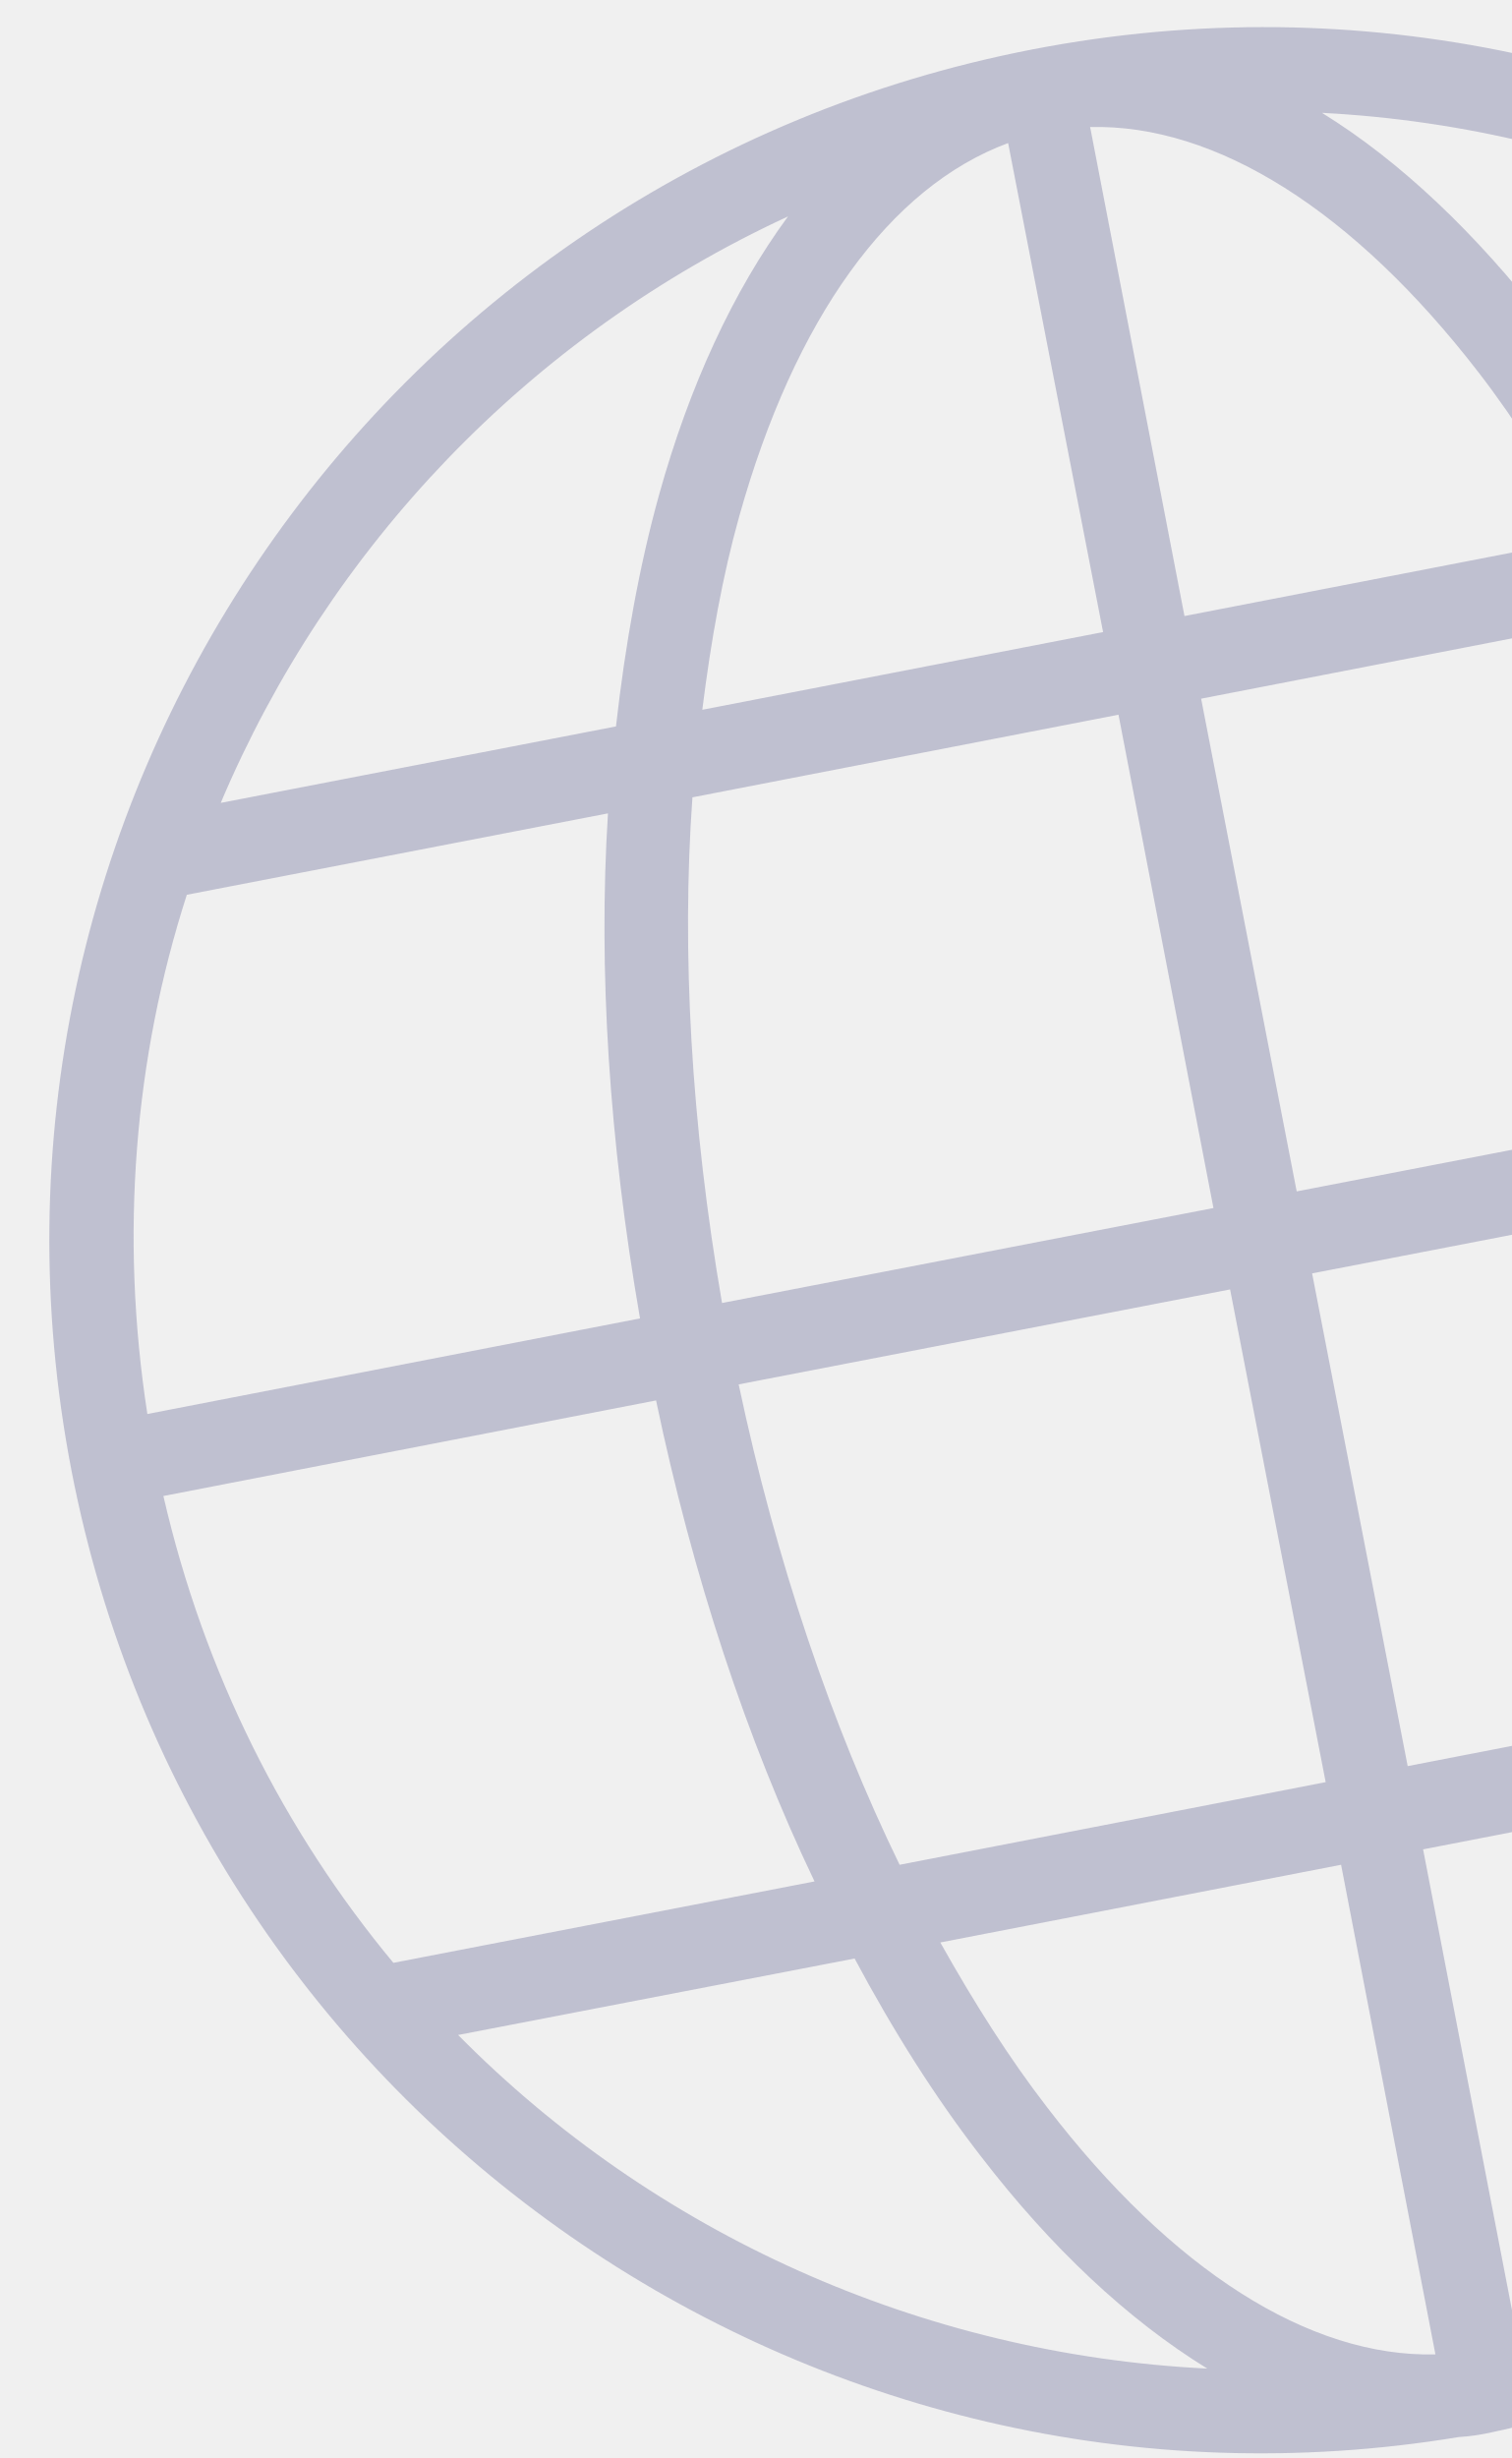
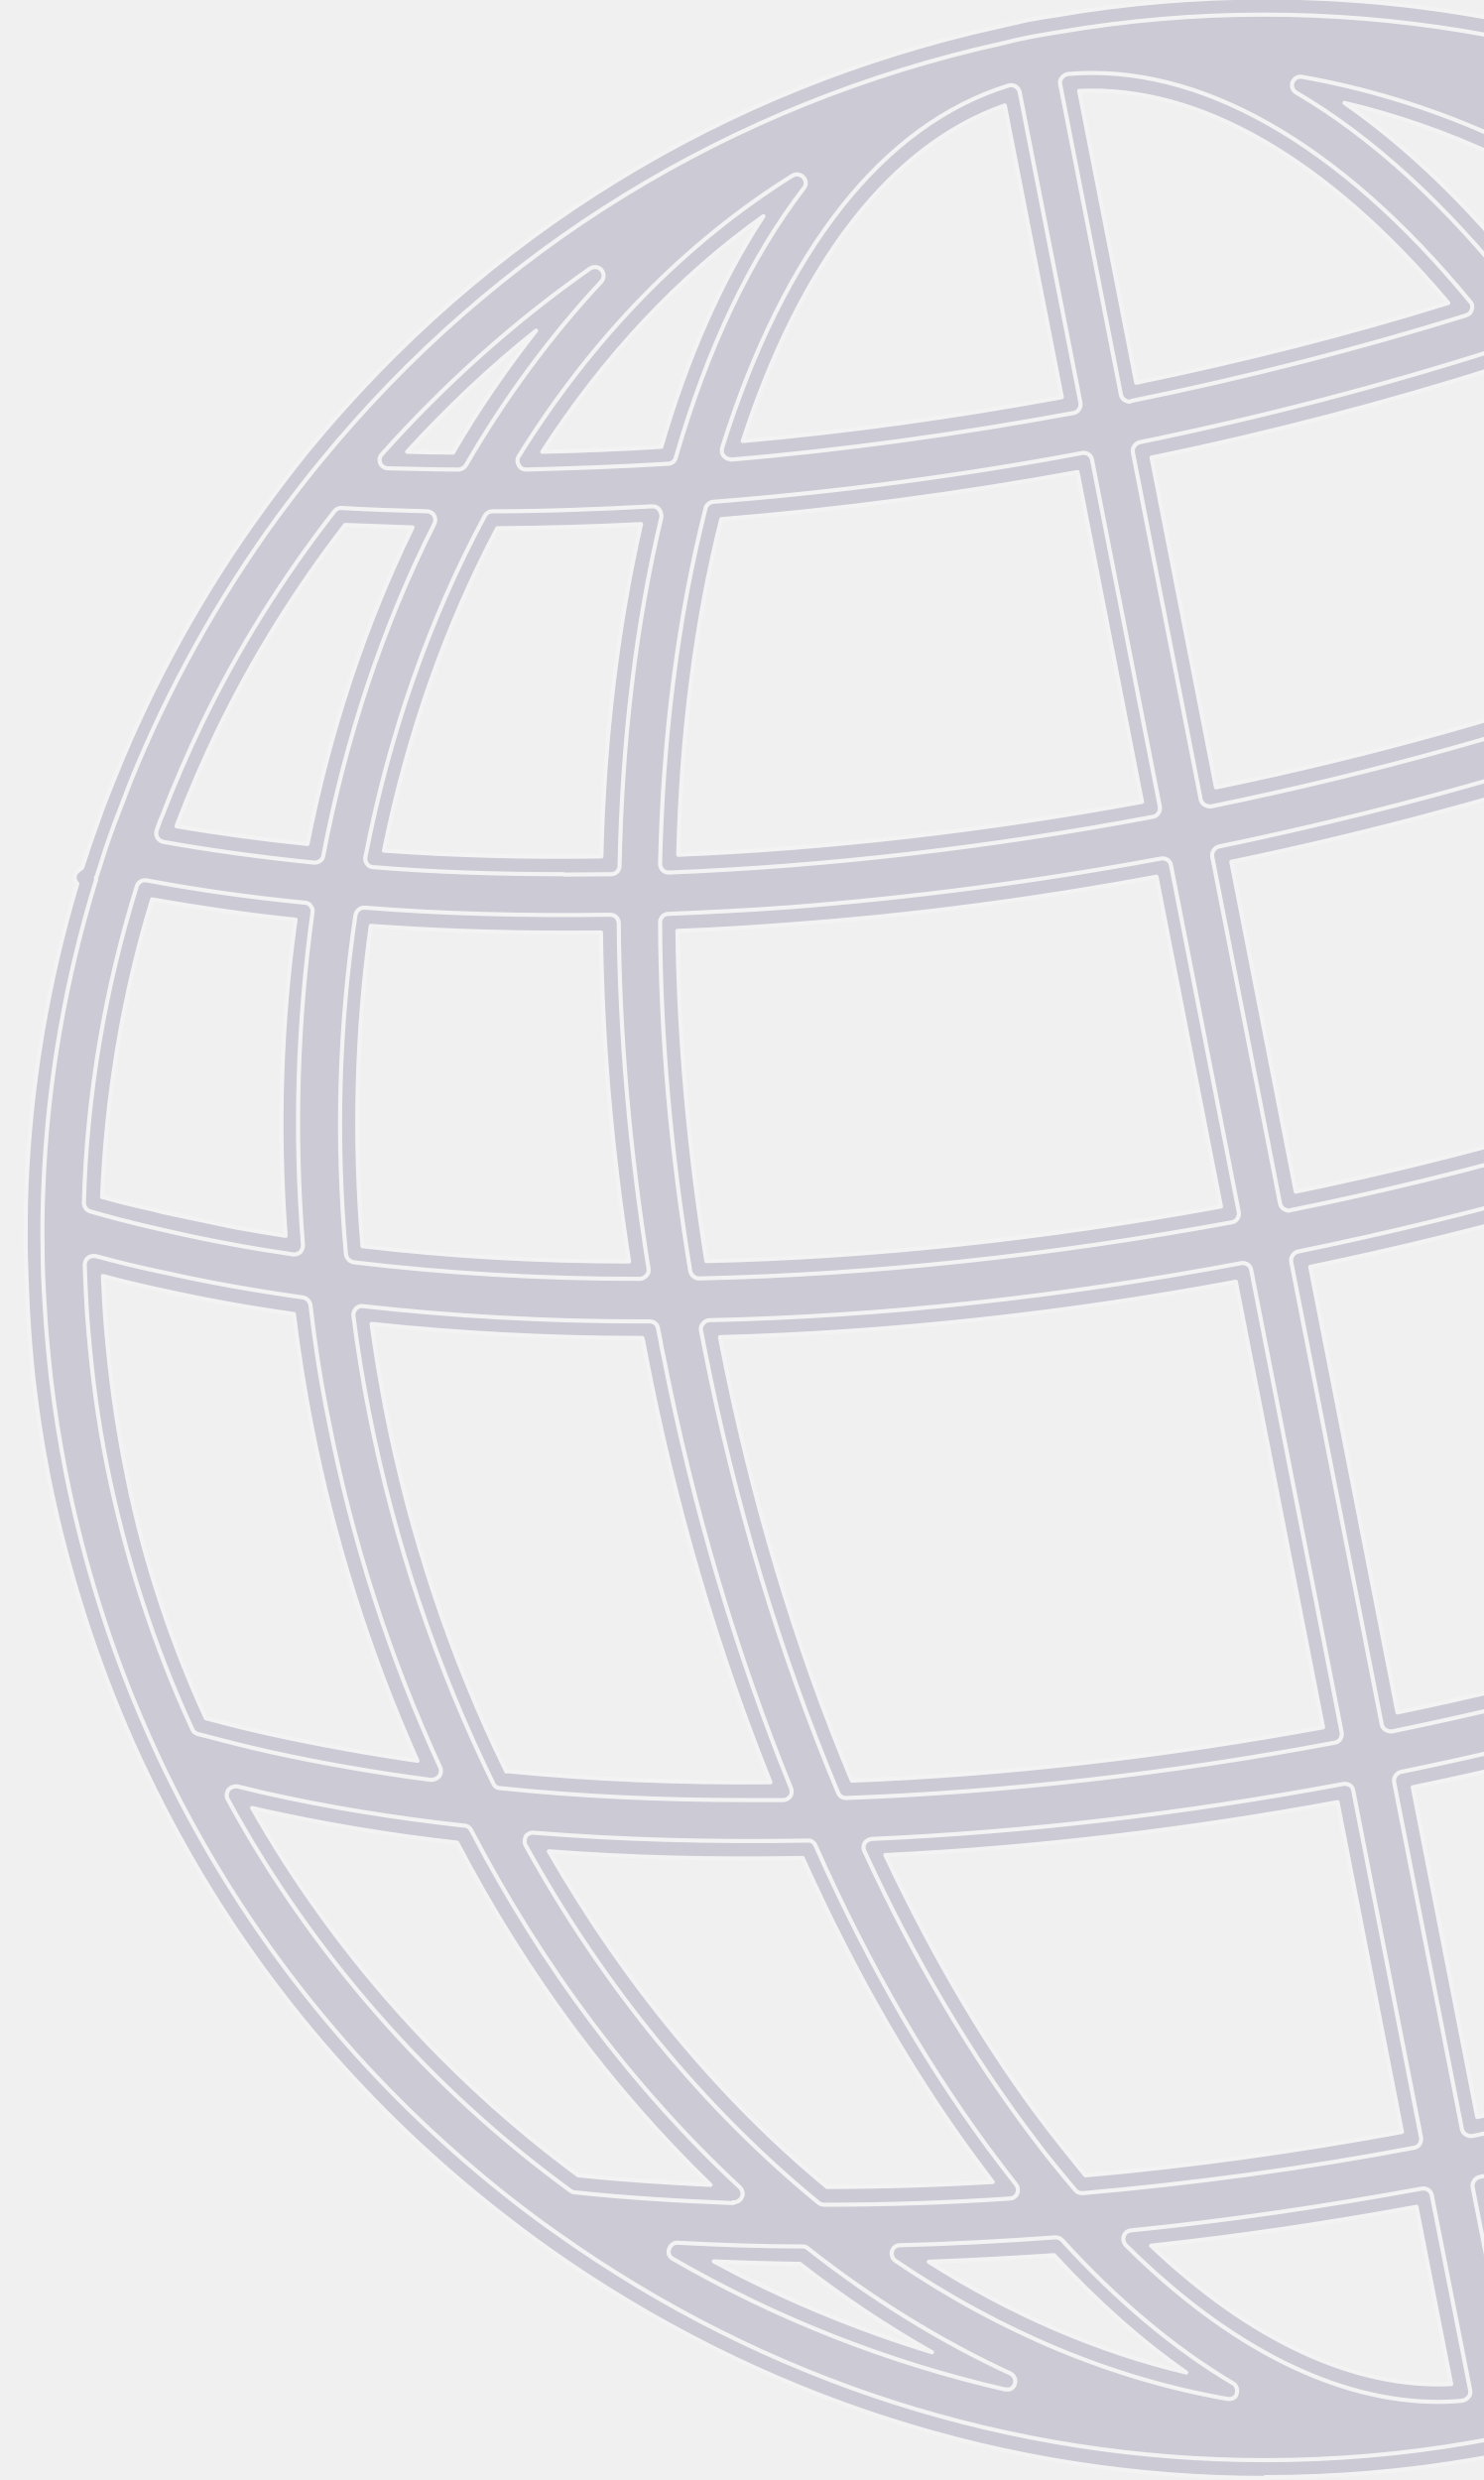
- <svg xmlns="http://www.w3.org/2000/svg" version="1.1" id="Layer_1" x="0px" y="0px" viewBox="0 0 245.1 398.6" style="enable-background:new 0 0 245.1 398.6;" xml:space="preserve">
+ <svg xmlns="http://www.w3.org/2000/svg" version="1.1" id="Layer_1" x="0px" y="0px" viewBox="0 0 358.9 600" style="enable-background:new 0 0 358.9 600;" xml:space="preserve">
  <style type="text/css">
- 	.st0{opacity:0.28;fill:#42437D;}
+ 	.st0{opacity:0.19;}
+ 	.st1{fill:#292561;stroke:#FFFFFF;stroke-linecap:round;stroke-linejoin:round;}
</style>
-   <path class="st0" d="M167.5,8C274.1-12.6,377.4,57.2,398,163.8c20.3,104.8-46.9,206.3-150.5,229.3c-1.8,0.5-3.5,0.9-5.4,1.3  c-1.8,0.4-3.6,0.7-5.5,0.8C132,412.5,31.9,343.3,11.6,238.5C-9,131.9,60.9,28.6,167.5,8L167.5,8z M176.8,20.6l15.3,79.3l65-12.6  c-5.5-9.9-11.2-19-17.3-26.9C219.5,34.1,197.2,20.1,176.8,20.6L176.8,20.6z M163.5,23.2c-19.2,7.1-34.6,28.4-43.6,60.5  c-2.7,9.6-4.6,20.2-6,31.4l65-12.6L163.5,23.2z M214.4,18.3c12.8,7.9,25,19.6,36.2,34c7.3,9.5,14.2,20.5,20.5,32.3l64.1-12.4  C303.6,40.4,260.6,20.7,214.4,18.3L214.4,18.3z M127.8,35.1c-42,19.4-74.5,53.7-92,95.1l64.1-12.4c1.5-13.3,3.8-26.1,7-37.6  C111.8,62.6,118.9,47.2,127.8,35.1L127.8,35.1z M345.9,84.1l-68.3,13.2c10.9,23,19.6,49.4,25.7,78l79.9-15.5  C376.5,131.1,363.6,105.4,345.9,84.1L345.9,84.1z M263.9,99.9l-69.1,13.4l15.5,79.9l79.7-15.4C283.8,149,274.9,122.5,263.9,99.9  L263.9,99.9z M181.4,115.9l-69.1,13.4c-1.8,25.1-0.2,53,4.8,82l79.7-15.4L181.4,115.9L181.4,115.9z M98.6,131.9l-68.3,13.2  c-8.5,26.4-10.9,55.1-6.4,84.2l79.9-15.5C98.8,185,97,157.3,98.6,131.9L98.6,131.9z M385.8,173.1l-79.9,15.5  c5.1,28.8,6.8,56.5,5.3,81.9l68.3-13.2C387.9,230.9,390.3,202.2,385.8,173.1L385.8,173.1z M292.5,191.1l-79.7,15.4l15.5,79.9  l69.1-13.4C299.2,248.1,297.6,220.1,292.5,191.1L292.5,191.1z M199.5,209.1l-79.7,15.4c6.1,28.8,15.1,55.3,26.1,77.9L215,289  L199.5,209.1L199.5,209.1z M106.4,227.1l-79.9,15.5c6.6,28.7,19.6,54.4,37.3,75.7l68.3-13.2C121.1,282.1,112.4,255.7,106.4,227.1  L106.4,227.1z M374.1,272.1l-64.3,12.4c-1.5,13.3-3.8,25.9-7,37.4c-5,17.8-12.1,33.3-21.2,45.6C323.7,348.1,356.6,313.8,374.1,272.1  L374.1,272.1z M295.8,287.3l-65,12.6l15.3,79.3c19.1-7.1,34.6-28.6,43.6-60.7C292.4,308.8,294.4,298.4,295.8,287.3L295.8,287.3z   M217.5,302.4l-65,12.6c5.5,9.8,11.2,18.8,17.3,26.7c20.3,26.5,42.6,40.6,63,40.1L217.5,302.4z M138.6,317.6L74.3,330  c31.7,32.1,75,51.8,121.5,54.1c-13-8-25.4-19.7-36.7-34.4C151.8,340.3,144.9,329.4,138.6,317.6L138.6,317.6z" />
+   <g class="st0">
+     <path class="st1" d="M593.2,219.3c-1.6-5.7-3.4-11.3-5.2-16.8c-1.5-4.4-3.1-8.8-4.8-13.1c-1.9-4.6-3.8-9.2-5.8-13.7   c-10.6-23.3-24.1-44.8-39.9-64.2c0.3-0.2,0.6-0.4,0.9-0.6c-0.6-0.2-1.2-0.3-1.8-0.4c-2.7-3.4-5.6-6.6-8.5-9.8   c-2.4-2.7-4.9-5.4-7.5-8c-17.3-17.8-36.7-33.4-57.8-46.5c-4.8-3-9.7-5.8-14.7-8.6C391.3,6.8,324.3-5.8,256.2,5.8H256   c-2.3,0.4-4.6,0.8-6.9,1.2h-0.3c-2.3,0.5-4.5,1-6.8,1.6h-0.2C174.2,23.5,117,60.5,76,110.4c-3.6,4.4-7.1,8.9-10.4,13.5   c-14.6,20-26.7,41.8-35.9,64.8c-1.4,3.4-2.7,6.8-3.9,10.3c-1.5,4.1-2.9,8.2-4.1,12.3c-0.5,0.4-1,0.7-1.6,1.1l1.2,0.2   c-7.4,24.2-11.7,49.3-12.8,74.6C8.2,292,8.1,297,8.2,302c0,4.7,0.2,9.3,0.5,14c0.3,5.8,0.8,11.7,1.5,17.6   c0.9,7.7,2.1,15.4,3.6,23.1c3.7,19.3,9.4,37.8,16.5,55.4c2.4,5.9,5,11.7,7.8,17.5c18,37,43.2,69.4,73.6,95.5   c7.1,6.1,14.5,11.9,22.1,17.3c62.5,44.4,141.8,64.8,222.7,50.9c2.3-0.4,4.4-0.8,6.7-1.2h0.3l0.3-0.2c2.3-0.5,4.4-0.9,6.6-1.4   c80.1-17.6,145.9-66.4,187.1-131.1c5-7.9,9.7-16,14-24.3C589.7,399.5,601,360,603.6,319c0.4-6.3,0.6-12.7,0.6-19.1   c0-18.9-1.8-38.2-5.5-57.5c-1.5-7.7-3.4-15.4-5.4-22.8L593.2,219.3L593.2,219.3z M565.8,185c-3.7,2.8-7.4,5.6-11.4,8.4   c-1.4,1-2.8,2-4.3,3c-4,2.8-8.1,5.5-12.2,8.2c-4.4,2.8-8.9,5.5-13.4,8.3c-8.4-26.6-19.5-51.4-32.8-74c11.8-6.2,23.1-12.8,33.7-19.6   C541.6,139,555.2,161,565.8,185L565.8,185z M521.2,257.3c6.2,32,8.1,63.6,5.9,93.8c-19.4,10.2-40.2,19.7-62.3,28.4   c0-34.9-3.6-71.8-10.8-109l-1.4-6.5c22.4-9,43.6-19,63.2-29.7C517.8,241.8,519.5,249.5,521.2,257.3L521.2,257.3z M91.2,341.4   c-1.5-7.8-2.8-15.6-3.8-23.5c22.2,2.5,45.5,3.7,69.8,3.7c0.4,2.2,0.8,4.4,1.2,6.6c7.2,37.3,17.8,72.7,31,105.1   c-23.7,0.3-46.6-0.6-68.4-2.8C107.7,403.4,97.5,373.3,91.2,341.4L91.2,341.4z M440,273.1c7.5,38.3,11,76.1,10.6,111.6   c-35.6,13-74,23.9-114.2,32l-21.9-111.9c44-9,86-21.1,124.6-35.8C439.5,270.4,439.7,271.7,440,273.1z M433.9,494.8   c-25.1,7.8-51.3,14.5-78.3,20l-16.4-83.9c38.8-8,76.2-18.3,111-30.7c-1.3,28.6-5.2,55.5-11.8,79.7C437,485,435.4,490,433.9,494.8   L433.9,494.8z M251.8,516.3c-15.2-20-29-43.4-40.9-69.4c36.9-1.6,75.4-6.1,114.3-13.3l16.4,83.9c-27,5.1-53.9,8.7-80,11   C258.2,524.5,254.9,520.4,251.8,516.3L251.8,516.3z M172.4,325.5c-0.2-1.3-0.5-2.7-0.8-4.1c41.3-0.9,84.8-5.6,128.9-13.9   l21.9,111.9c-40.2,7.6-79.9,12-117.8,13.3C190.8,400,179.8,363.7,172.4,325.5L172.4,325.5z M161.8,223.2c9.7-0.4,19.5-0.9,29.4-1.6   c29.5-2.3,59.7-6.2,90.2-11.9l16.4,83.9c-44.1,8.3-87.5,12.8-128.7,13.6C164.4,278.6,162,250.3,161.8,223.2L161.8,223.2z    M436.1,255c-38.4,14.7-80.4,26.9-124.4,35.9L295.3,207c30.4-6.2,59.9-14,88-23c9.4-3,18.8-6.2,27.9-9.6   C421.2,199.5,429.6,226.6,436.1,255L436.1,255z M292.6,193l-16.4-84c30.2-6.2,59.4-13.8,87.3-22.8c15.9,21.6,30.2,46.9,42.3,75   C370.5,174.1,332.4,184.9,292.6,193L292.6,193z M273.5,95l-14.7-75c30.8-2.6,64.2,16.4,95.5,54.4C328.4,82.5,301.4,89.3,273.5,95   L273.5,95z M244.8,22.7l14.7,75.1c-27.9,5.2-55.7,9-82.6,11.3C191.5,62.1,215.2,31.9,244.8,22.7z M172.8,123.6   c30-2.3,59.8-6.3,89.4-11.8l16.4,83.9c-39.9,7.5-79.2,11.9-116.8,13.3C162.5,178.3,166.2,149.5,172.8,123.6L172.8,123.6z    M344.3,531.6l9.3,47.2c-25.7,2.2-53.2-10.7-79.7-37.1C297.5,539.3,321,535.9,344.3,531.6L344.3,531.6z M367.5,576.1l-9.3-47.2   c23.3-4.7,46.3-10.5,69.1-17.1C412.7,546.1,392.1,568.4,367.5,576.1L367.5,576.1z M424.6,169.4c19.1-7.4,37.3-15.4,54.5-24   c13.4,22.7,24.6,47.8,32.7,74.7c-19.3,10.7-40.1,20.6-62.4,29.6C442.9,221.5,434.5,194.5,424.6,169.4L424.6,169.4z M419.1,156.3   c-11.9-27.7-25.9-52.9-41.4-74.7C389.9,77.4,402,73,414,68.1c21.4,17.8,40.9,39.8,57.5,65.2C455.1,141.5,437.5,149.2,419.1,156.3   L419.1,156.3z M368.7,69.6c-17.3-21.8-35.5-38.3-53.9-49.2c30.2,5.3,59.5,18.2,86,37.5C390.2,62,379.5,65.9,368.7,69.6z    M161.6,110.1c-11.5,0.7-23,1.2-34.2,1.3C144.8,83.6,167,60.6,193,44.3C180.1,61.2,169.4,83.3,161.6,110.1L161.6,110.1z    M157.8,124.6c-6.2,26-9.6,54.6-10.2,84.8c-19.6,0.3-38.8-0.2-57.2-1.6c5.8-29.8,15.5-57.4,28.7-82   C131.8,125.9,144.7,125.5,157.8,124.6L157.8,124.6z M147.5,223.7c0.2,27,2.6,55.3,7.2,83.8c-23.9,0-47-1.3-68.9-4   C83.3,275.4,84.1,248,88,222C107.1,223.5,127,224,147.5,223.7z M195.4,447.5c12.9,29.1,28.1,55.4,45.1,77.6   c1.2,1.6,2.5,3.3,3.7,4.8c-15.3,0.9-30.3,1.5-45.1,1.5c-27.2-22.4-51.3-51.5-70.3-85.7C150.1,447.4,172.4,447.9,195.4,447.5   L195.4,447.5z M255.6,543.3c13.6,15,27.7,26.7,41.9,35c-27.7-4.8-54.7-16.2-79.6-33C230.3,545,242.9,544.3,255.6,543.3L255.6,543.3   z M444.9,506.3c12-3.8,23.9-8,35.8-12.4l-61.3,60.6C429.3,541.5,437.8,525.3,444.9,506.3z M450.4,489.5c0.5-1.9,1.2-3.9,1.6-5.9   c7.3-26.9,11.5-56.9,12.5-88.8c21.4-8.2,41.9-17.1,61-26.8c-4.7,38.9-16,74.9-32.8,105.9C478.7,479.5,464.6,484.7,450.4,489.5   L450.4,489.5z M496,88.7c6,5.5,11.8,11.1,17.4,17.1c0.9,0.9,1.7,1.7,2.5,2.6c-10.1,6.3-20.7,12.4-31.7,18.3   C468.1,101.9,449.3,80,428.6,62c6.4-2.7,12.7-5.6,18.9-8.5C464.8,63.4,481,75.3,496,88.7L496,88.7z M431.7,45.1   c-5.1,2.3-10.3,4.4-15.5,6.6c-15-11.7-31-21.5-47.5-29.1C390.5,27.6,411.6,35.2,431.7,45.1z M143.8,66.6   C131.4,80,120.3,95,110.7,111.5c-5.7,0-11.3-0.2-16.8-0.3C108.6,94.5,125.4,79.6,143.8,66.6z M82.5,124.9   c6.8,0.4,13.6,0.6,20.7,0.8c-12.3,24.6-21.5,51.8-27,80.9c-12.5-1.2-24.6-2.9-36.2-5c0.4-1.2,0.9-2.3,1.3-3.4   c2.9-7.6,6.2-15,9.7-22.4C59.6,157.8,70.3,140.7,82.5,124.9L82.5,124.9z M35.2,215.2c12.4,2.3,25.3,4.1,38.6,5.5   c-3.8,25.9-4.8,53.1-2.5,80.9c-5.2-0.8-10.4-1.6-15.5-2.6c-4.9-0.9-9.7-1.9-14.4-3c-1.7-0.4-3.4-0.8-5.1-1.2   c-4.6-1.1-9.2-2.2-13.7-3.5C23.3,265.2,27.7,239.7,35.2,215.2L35.2,215.2z M27.6,353.8c-2.1-10.6-3.5-21.2-4.4-31.7   c-0.5-5.4-0.7-10.8-0.9-16.1c5.1,1.4,10.3,2.6,15.7,3.9c0.3,0,0.7,0.2,1,0.2c10.8,2.4,22,4.4,33.5,6c1.1,9.3,2.6,18.6,4.4,28.1   c5.9,30.1,15.1,58.5,27.1,84.5c-13.3-1.8-26.1-4-38.3-6.7c-6-1.4-11.9-2.8-17.8-4.4C38.9,397.6,32,376.3,27.6,353.8L27.6,353.8z    M56.5,434.4c2.1,0.5,4.1,1,6.2,1.5c15.5,3.4,31.9,6.2,48.9,8c17.6,33.8,39.9,63.3,65.4,87c-13.1-0.5-25.9-1.3-38.3-2.6   C105.2,503.7,76.8,471.8,56.5,434.4L56.5,434.4z M163.7,544.6c10,0.5,20.1,0.9,30.4,0.9c15.6,12.3,32.2,22.6,49.3,30.5   C215.4,569.6,188.5,559,163.7,544.6L163.7,544.6z M468.3,532c12.9-13.9,24.4-29.5,34.2-46.8c9.5-4,18.8-8,27.8-12.3   C512.9,495.5,492,515.5,468.3,532L468.3,532z M547.3,448.5c-11,5.8-22.5,11.5-34.5,16.8c14.7-31.6,24.2-67.3,27.8-105.2   c15-8.2,29.2-16.8,42.2-25.9c1.8-1.2,3.5-2.5,5.2-3.7C583.4,372.8,569.2,413.1,547.3,448.5L547.3,448.5z M574.8,322.4   c-10.3,7.2-21.4,14-33,20.7c1.3-28.6-0.8-58.4-6.7-88.5c-1.9-9.3-4-18.5-6.5-27.6c10.1-5.8,19.7-11.9,28.8-18.2   c0.3-0.2,0.5-0.4,0.9-0.5c4.4-3.1,8.8-6.2,13.1-9.5c1.9,5,3.7,10.1,5.3,15.2c3.2,10.2,5.9,20.5,7.9,31c4.4,22.4,6,44.8,5.1,66.6   C584.9,315.3,579.9,318.9,574.8,322.4L574.8,322.4z" />
+     <path class="st1" d="M306,599.5L306,599.5c-62.4,0-122.4-19.3-173.6-55.6c-7.7-5.5-15.1-11.3-22.2-17.4   c-31.3-26.9-56.1-59.2-74-96.2c-2.8-5.7-5.4-11.6-7.8-17.5c-7.3-18-12.9-36.7-16.7-55.8c-1.5-7.6-2.7-15.5-3.6-23.3   C7.5,328,7,322.1,6.7,316c-0.2-4.7-0.4-9.4-0.5-14c0-5,0-10.1,0.2-15c1-24.8,5.2-49.4,12.3-73.2c-0.3-0.3-0.5-0.7-0.6-1.1   c-0.2-0.8,0.2-1.6,0.9-2.1l0.9-0.7c1.2-3.8,2.5-7.6,4-11.7c1.2-3.5,2.6-6.9,4-10.4c9.3-23.1,21.5-45.1,36.2-65.2   c3.5-4.8,7-9.4,10.4-13.6c43-52.4,100.7-87.8,166.9-102.5c2.4-0.5,4.8-1.1,7-1.6c2.7-0.5,5-0.9,7.2-1.2c16.8-2.9,33.7-4.3,50.7-4.3   c49.6,0,98.9,12.5,142.6,36.3c4.8,2.6,9.7,5.5,14.8,8.7c21.3,13.2,40.8,28.9,58.1,46.8c2.6,2.6,5.1,5.4,7.6,8.1   c2.8,3.2,5.5,6.3,8.1,9.4l1.2,0.2c0.8,0.2,1.4,0.9,1.6,1.6c0.1,0.4,0,0.9-0.2,1.2c15.6,19.3,28.7,40.6,39,63.1   c2,4.5,4.1,9.2,5.8,13.8c1.7,4.3,3.4,8.7,4.9,13.2c1.9,5.8,3.7,11.5,5.3,17c2.1,7.6,3.9,15.3,5.5,22.9c3.7,19,5.6,38.5,5.6,57.9   c0,6.4-0.2,12.9-0.6,19.2c-2.6,40.9-13.6,80.3-32.3,117c-4.3,8.3-9,16.6-14,24.5c-43.2,67.9-110.1,114.7-188.4,132   c-2.2,0.5-4.4,0.9-6.7,1.4h-0.5c-2.3,0.5-4.6,0.9-6.9,1.3c-16.8,2.9-33.7,4.3-50.7,4.3L306,599.5z M23.3,212.3c0,0,0,0.5-0.1,0.7   c-7.4,24.1-11.7,48.9-12.7,74c-0.2,4.9-0.3,9.8-0.2,14.8c0,4.5,0.2,9.2,0.5,13.9c0.3,6,0.9,11.8,1.5,17.5c0.9,7.7,2.1,15.4,3.6,23   c3.7,18.8,9.2,37.3,16.4,55c2.4,5.8,5,11.7,7.7,17.3c17.7,36.4,42.2,68.3,73,94.8c7,6,14.3,11.8,21.9,17.1   c50.5,35.9,109.7,54.8,171.2,54.8l0,0c16.6,0,33.4-1.4,50-4.3c2.2-0.4,4.4-0.8,6.6-1.2l0.7-0.2c2.2-0.5,4.4-0.9,6.5-1.4   c77.2-17,143.2-63.2,185.7-130.2c5-7.8,9.7-16,13.9-24.2c18.6-36.2,29.3-75,31.9-115.4c0.4-6.2,0.6-12.6,0.6-18.9   c0-19.1-1.9-38.3-5.5-57.1c-1.5-7.6-3.3-15.1-5.4-22.6c-1.5-5.5-3.3-11.1-5.2-16.8c-1.5-4.4-3.1-8.7-4.8-13   c-1.8-4.6-3.7-9.1-5.8-13.6c-10.5-22.9-23.8-44.3-39.7-63.8c-0.2-0.2-0.2-0.4-0.3-0.6c-0.2-0.2-0.4-0.2-0.5-0.5   c-2.7-3.3-5.5-6.6-8.4-9.7c-2.4-2.7-4.9-5.4-7.4-8c-17.1-17.6-36.4-33.2-57.4-46.1c-5-3-9.9-5.9-14.7-8.5   C389.1,7.9,321.5-3.4,256.5,7.7c-2.5,0.4-4.8,0.8-7,1.2c-2.6,0.5-4.8,1-7.1,1.6C176.9,25,119.9,59.9,77.6,111.6   c-3.4,4.1-6.9,8.7-10.4,13.4c-14.5,19.9-26.5,41.5-35.7,64.3c-1.3,3.4-2.6,6.8-3.9,10.2c-1.5,4-2.8,8.1-4.1,12.2   c0,0.2-0.2,0.4-0.3,0.6H23.3L23.3,212.3z M348,581.1c-24.5,0-50.7-13.1-75.6-37.9c-0.5-0.5-0.8-1.4-0.5-2.2   c0.2-0.8,0.9-1.3,1.8-1.4c23.1-2.3,46.8-5.8,70.3-10.1c1.1-0.2,2.2,0.5,2.4,1.6l9.3,47.2c0.1,0.6,0,1.2-0.4,1.6   c-0.4,0.5-0.9,0.8-1.5,0.9C351.9,581,350,581.1,348,581.1L348,581.1z M278.5,543.3c24.2,23,49.3,34.6,72.6,33.5l-8.4-42.9   C321.4,537.8,300,541,278.5,543.3L278.5,543.3z M297.5,580.4h-0.4c-27.7-4.8-54.9-16.1-80.4-33.4c-0.8-0.5-1.1-1.5-0.9-2.3   c0.2-0.9,1-1.5,1.9-1.5c12.4-0.3,25.1-1,37.6-1.9c0.7,0,1.2,0.2,1.7,0.7c13.4,14.7,27.3,26.3,41.3,34.6c0.9,0.5,1.2,1.6,0.9,2.5   C299.1,579.9,298.3,580.4,297.5,580.4L297.5,580.4z M224.7,547.2c20,12.7,40.9,21.7,62.3,26.8c-10.9-7.6-21.6-17.1-32-28.4   C244.9,546.3,234.7,546.8,224.7,547.2L224.7,547.2z M243.7,578.1h-0.5c-28.3-6.5-55.3-17.1-80.4-31.6c-0.9-0.5-1.3-1.5-0.9-2.4   c0.3-0.9,1.1-1.6,2.1-1.5c9.6,0.5,19.8,0.9,30.3,0.9c0.5,0,0.9,0.2,1.2,0.5c15.5,12.2,32,22.4,48.9,30.2c1,0.5,1.5,1.6,1.1,2.6   C245.3,577.6,244.5,578.2,243.7,578.1L243.7,578.1z M172.7,547.1c16.8,9.1,34.5,16.4,52.8,22c-11-6.2-21.7-13.4-32-21.4   C186.4,547.6,179.5,547.4,172.7,547.1L172.7,547.1z M367.7,578.1c0,0-0.8-0.1-1.1-0.3c-0.5-0.3-0.9-0.8-1-1.4l-9.3-47.2   c-0.2-1.1,0.5-2.2,1.6-2.5c23.2-4.7,46.2-10.4,69-17.1c0.8-0.2,1.6,0,2.2,0.6c0.5,0.6,0.7,1.5,0.4,2.2   c-15,35.1-36.1,57.8-61.2,65.5c-0.2,0-0.4,0.1-0.6,0.1V578.1L367.7,578.1z M360.9,530.4l8.4,42.9c22-7.7,40.8-27.8,54.6-58.4   C403.1,520.9,382.1,526.1,360.9,530.4L360.9,530.4z M419.4,556.5c-0.5,0-1-0.2-1.4-0.5c-0.9-0.7-0.9-1.9-0.3-2.9   c9.9-12.9,18.4-28.9,25.3-47.6c0.2-0.6,0.7-1.1,1.3-1.2c12-3.8,24-8,35.6-12.4c0.9-0.4,1.9,0,2.5,0.9c0.5,0.9,0.4,1.9-0.3,2.6   L420.8,556C420.4,556.4,419.9,556.6,419.4,556.5L419.4,556.5L419.4,556.5z M446.6,508c-4.2,11.2-9,21.5-14.3,30.8l40.1-39.6   C463.9,502.2,455.3,505.1,446.6,508L446.6,508z M468.5,534.1c-0.6,0-1.2-0.2-1.6-0.7c-0.7-0.8-0.7-2,0-2.8   c12.8-13.6,24.2-29.3,33.9-46.5c0.2-0.4,0.6-0.7,1-0.9c9.7-4.1,19-8.2,27.7-12.3c0.9-0.4,1.9-0.2,2.5,0.5c0.6,0.8,0.6,1.8,0,2.6   c-17.7,22.9-38.7,43-62.5,59.6C469.2,533.9,468.9,534.1,468.5,534.1L468.5,534.1z M504.2,486.8c-6.5,11.4-13.6,22.1-21.5,32   c14.9-12,28.5-25.5,40.7-40.3C517.1,481.4,510.7,484.2,504.2,486.8z M199.5,533.4c-0.5,0-1.2-0.2-1.5-0.5   c-27.9-22.9-51.8-52-70.8-86.4c-0.4-0.7-0.3-1.5,0-2.2c0.4-0.6,1.2-1,1.9-0.9c21.1,1.7,43.5,2.3,66.3,1.9c0.9-0.1,1.6,0.5,1.9,1.2   c13,29.3,28.1,55.3,44.8,77.2c1.2,1.6,2.5,3.2,3.7,4.8c0.5,0.6,0.6,1.4,0.3,2.2c-0.3,0.7-1,1.2-1.8,1.2   C229.6,532.9,214.6,533.4,199.5,533.4L199.5,533.4z M132.8,447.9c18.2,31.7,41.3,59.8,67.3,81.2c13.1,0,26.5-0.4,40.1-1.2   c-0.5-0.5-0.9-1.2-1.3-1.7c-16.6-21.8-31.6-47.6-44.7-76.7C173,449.9,152.4,449.4,132.8,447.9L132.8,447.9z M177.4,533L177.4,533   c-13.3-0.5-26.2-1.3-38.4-2.6c-0.4,0-0.7-0.2-1-0.4c-34.2-24.9-62.9-57.8-82.9-94.7c-0.4-0.7-0.3-1.6,0.2-2.3   c0.5-0.6,1.3-0.9,2.2-0.8c2,0.5,4.1,1,6.2,1.5c15,3.4,31.4,6.1,48.7,8c0.7,0,1.3,0.5,1.6,1.1c17.4,33.4,39.3,62.5,65,86.4   c0.6,0.6,0.9,1.6,0.5,2.3c-0.3,0.8-1.1,1.3-1.9,1.3h-0.2V533z M139.9,526.3c10.7,1.1,21.3,1.8,32,2.3   c-24.1-23.3-44.7-51.1-61.3-82.8c-17.1-1.9-33.2-4.7-48-8c-0.5-0.2-1.1-0.2-1.6-0.4C80.6,472,107.8,502.6,139.9,526.3L139.9,526.3z    M261.8,530.6c-0.6,0-1.2-0.2-1.6-0.7c-3.3-3.9-6.7-8-9.9-12.3c-15.1-19.9-29-43.3-41.2-69.8c-0.3-0.6-0.2-1.4,0.1-1.9   c0.4-0.6,1-0.9,1.7-1c37-1.6,75.4-6.1,114.1-13.3c1.1-0.2,2.3,0.5,2.4,1.6l16.4,83.9c0.1,0.5,0,1.1-0.3,1.6s-0.8,0.8-1.3,0.9   c-26.9,5.1-53.9,8.7-80.2,11L261.8,530.6L261.8,530.6L261.8,530.6z M214.2,448.8c11.8,25,24.9,47.3,39.4,66.2c3,3.9,6,7.6,9,11.3   c25.2-2.2,51-5.8,76.6-10.5L323.6,436C286.6,442.8,249.8,447.1,214.2,448.8L214.2,448.8z M355.8,516.8c-0.4,0-0.8-0.2-1.2-0.4   c-0.5-0.3-0.8-0.8-0.9-1.3l-16.4-83.9c-0.2-1.1,0.5-2.2,1.6-2.5c38.5-7.9,75.8-18.2,110.7-30.6c0.6-0.2,1.4-0.2,1.9,0.3   c0.5,0.4,0.9,1.1,0.9,1.8c-1.3,29.1-5.3,56.1-11.8,80.2c-1.4,5.1-2.9,10.1-4.6,15.1c-0.2,0.6-0.7,1.2-1.4,1.3   c-25.8,8-52,14.7-78.5,20L355.8,516.8L355.8,516.8z M341.8,432.4l15.6,79.8c25.3-5.2,50.3-11.6,75-19.2c1.5-4.4,2.9-9.1,4.1-13.9   c6.2-22.9,10.1-48.6,11.5-76.1C414.4,414.9,378.7,424.8,341.8,432.4L341.8,432.4z M450.6,491.5c-0.6,0-1.1-0.2-1.5-0.6   c-0.5-0.5-0.8-1.3-0.5-2.1l1.6-5.8c7.2-26.5,11.4-56.2,12.4-88.3c0-0.9,0.5-1.6,1.3-1.9c21.4-8.2,41.8-17.1,60.7-26.7   c0.7-0.3,1.5-0.3,2.2,0.2c0.6,0.5,0.9,1.2,0.9,1.9c-4.7,39-15.8,74.9-33,106.6c-0.2,0.4-0.6,0.8-1.1,0.9   c-14,5.7-28.1,10.9-42.4,15.7c-0.2,0-0.5,0.1-0.7,0.1L450.6,491.5L450.6,491.5z M466.8,396.2c-1.1,31.9-5.3,61.5-12.5,87.9   c-0.2,0.7-0.4,1.4-0.5,2.1c13-4.4,25.6-9.1,37.6-14c16-29.7,26.9-64.4,31.7-100.6C505.4,380.4,486.6,388.6,466.8,396.2z    M513.1,467.3c-0.6,0-1.1-0.2-1.5-0.6c-0.6-0.6-0.8-1.6-0.4-2.3c14.8-31.9,24.1-67.1,27.6-104.6c0-0.7,0.5-1.3,1.1-1.6   c15.3-8.3,29.5-17,42.1-25.8c1.8-1.2,3.5-2.5,5.2-3.7c0.7-0.5,1.6-0.5,2.3-0.1s1.1,1.2,1,2c-4.6,41.8-18.9,82.9-41.2,118.9   c-0.2,0.3-0.5,0.6-0.8,0.8c-10.8,5.8-22.5,11.5-34.6,16.8C513.6,467.3,513.4,467.3,513.1,467.3L513.1,467.3z M542.8,361.3   c-3.4,35.5-12,69.1-25.6,99.8c10.1-4.6,19.7-9.4,28.8-14.2c21-34.1,34.7-72.6,39.7-112.1c-0.5,0.3-0.9,0.6-1.4,1   C571.8,344.4,557.9,353,542.8,361.3z M180.3,435.5c-20.3,0-40.3-0.9-59.4-2.9c-0.7,0-1.3-0.5-1.6-1.2c-13.7-28-23.8-58.1-30-89.6   c-1.5-7.6-2.8-15.6-3.8-23.5c-0.1-0.6,0.2-1.2,0.6-1.7c0.5-0.5,1.1-0.7,1.7-0.6c21.4,2.4,44.2,3.7,67.7,3.7h1.7c1,0,1.9,0.7,2,1.7   l0.5,2.5c0.2,1.4,0.5,2.7,0.8,4.1c7.2,36.8,17.6,72,30.9,104.7c0.2,0.6,0.2,1.3-0.2,1.9c-0.4,0.5-1,0.9-1.7,0.9H180.3L180.3,435.5z    M122.5,428.5c20.5,2,42,2.9,63.9,2.7c-12.9-32.1-23-66.6-30-102.6c-0.3-1.4-0.5-2.8-0.8-4.2l-0.2-0.7c-22.8,0-44.8-1.2-65.5-3.4   c0.9,6.9,2.1,13.8,3.4,20.7c6,30.7,15.8,60.2,29.2,87.6V428.5z M204.7,435c-0.9,0-1.6-0.5-1.9-1.2c-14-33.4-24.9-69.6-32.4-107.8   l-0.8-4.1c-0.1-0.6,0-1.2,0.5-1.7c0.4-0.5,0.9-0.8,1.6-0.8c41.5-0.9,84.9-5.6,128.6-13.8c1.1-0.2,2.2,0.5,2.4,1.6l21.9,111.9   c0.1,0.5,0,1.1-0.3,1.6s-0.8,0.8-1.3,0.9C282.7,429.2,242.9,433.6,204.7,435L204.7,435L204.7,435z M174.2,323.5l0.3,1.6   c7.3,37.4,17.9,73,31.6,105.7c36.9-1.4,75.2-5.8,114-12.9L299,310.1C256.5,318,214.5,322.4,174.2,323.5L174.2,323.5z M104.4,430.6   h-0.3c-13.7-1.8-26.7-4.1-38.5-6.7c-6-1.3-12-2.9-17.8-4.4c-0.6-0.2-1.1-0.6-1.3-1.2c-9.4-20.4-16.3-42-20.7-64.1   c-2.1-10.6-3.5-21.2-4.4-32c-0.5-5.5-0.7-10.9-0.9-16.2c0-0.6,0.3-1.3,0.8-1.7c0.5-0.4,1.2-0.5,1.9-0.4c5.2,1.4,10.4,2.7,15.7,3.8   l1,0.2c10.2,2.3,21.4,4.3,33.4,6c0.9,0.1,1.6,0.9,1.8,1.8c1.1,9.4,2.5,18.7,4.4,27.9c5.7,29.3,14.8,57.5,27,84   c0.3,0.7,0.2,1.5-0.2,2.1C105.7,430.3,105.1,430.6,104.4,430.6L104.4,430.6z M49.8,415.7c5.6,1.5,11.1,2.9,16.8,4.1   c10.6,2.3,22.1,4.4,34.4,6.2c-11.5-25.7-20.2-53.2-25.7-81.5c-1.7-8.7-3.1-17.6-4.2-26.6c-11.5-1.6-22.2-3.6-32.1-5.8l-1-0.2   c-4.4-1-8.8-2-13.1-3.2c0.2,4.4,0.4,8.8,0.8,13.2c0.9,10.6,2.3,21.2,4.3,31.5C34,374.9,40.7,395.8,49.8,415.7L49.8,415.7z    M336.4,418.9c-0.4,0-0.8-0.2-1.2-0.4c-0.5-0.3-0.8-0.8-0.9-1.3l-21.9-111.9c-0.2-1.1,0.5-2.2,1.6-2.5   c43.6-8.9,85.4-20.9,124.3-35.7c0.5-0.2,1.2-0.2,1.8,0.2c0.5,0.3,0.9,0.8,1,1.4l0.9,4.1c7.5,38.2,11.1,75.9,10.6,112.1   c0,0.9-0.5,1.6-1.4,1.9c-35.9,13.1-74.4,23.9-114.5,32.1L336.4,418.9L336.4,418.9z M317,306.5l21.1,107.8   c38.7-8,75.8-18.4,110.4-31c0.3-35.5-3.2-72.4-10.5-109.7l-0.3-1.6C400,286.1,359.4,297.7,317,306.5L317,306.5z M464.9,381.4   c-0.4,0-0.9-0.2-1.2-0.4c-0.5-0.4-0.9-1-0.9-1.7c0-35.3-3.6-71.9-10.8-108.6c-0.3-1.4-0.5-2.8-0.9-4.2l-0.5-2.3   c-0.2-1,0.3-2,1.2-2.3c22.4-9,43.6-19,63-29.6c0.5-0.3,1.2-0.3,1.9-0.1c0.6,0.2,1,0.8,1.2,1.4c2,7.7,3.8,15.4,5.4,23.2   c6.2,31.5,8.2,63.2,6,94.4c0,0.7-0.5,1.4-1.1,1.7c-19.6,10.3-40.5,19.9-62.5,28.4C465.4,381.5,465.2,381.5,464.9,381.4L464.9,381.4   z M455.1,265l0.2,0.6c0.3,1.4,0.6,2.8,0.9,4.3c7,36,10.7,71.7,10.8,106.3c20.3-8.1,39.9-17,58.1-26.6c2-30.4,0-61.3-6-92.1   c-1.3-6.7-2.9-13.6-4.6-20.4C496.1,247,476.1,256.4,455.1,265L455.1,265z M541.9,345c0,0-0.8-0.1-1.1-0.3c-0.6-0.4-1-1.1-1-1.9   c1.3-29.1-0.9-58.7-6.6-88c-1.8-9.2-4-18.4-6.5-27.5c-0.2-0.9,0.2-1.9,0.9-2.3c10.4-6.1,20-12.2,28.7-18.1l0.9-0.5   c4.4-3,8.7-6.2,13-9.4c0.5-0.4,1.2-0.5,1.9-0.3c0.6,0.2,1.2,0.6,1.4,1.2c1.9,5.1,3.7,10.2,5.3,15.4c3.3,10.3,5.9,20.8,7.9,31.3   c4.4,22.1,6,44.7,5.1,67.2c0,0.6-0.3,1.2-0.8,1.6c-4.9,3.8-9.8,7.4-14.9,10.9c-9.9,6.9-21,13.9-33.1,20.7c-0.3,0.2-0.7,0.3-1,0.3   L541.9,345L541.9,345z M531.1,227.8c2.3,8.7,4.4,17.5,6.1,26.2c5.5,28.3,7.9,57,6.9,85.2c10.7-6.2,20.6-12.5,29.5-18.6   c4.8-3.3,9.4-6.7,14-10.1c0.9-21.8-0.9-43.7-5.1-65.2c-2-10.3-4.7-20.6-7.9-30.8c-1.3-4.2-2.7-8.4-4.3-12.5   c-3.6,2.7-7.2,5.3-10.9,7.9l-0.9,0.5C550.2,216.1,541,222,531.1,227.8L531.1,227.8z M154.7,309.4L154.7,309.4   c-24.1,0-47.3-1.4-69.1-4c-1-0.2-1.7-0.9-1.9-1.9c-2.5-27.7-1.7-55.3,2.3-82.1c0.2-1.1,1.2-1.9,2.3-1.8c19,1.5,39,2,59.3,1.7   c1.2,0,2.1,0.9,2.1,2.1c0.2,27.1,2.7,55.2,7.2,83.5c0.1,0.6,0,1.2-0.5,1.7C155.9,309.2,155.3,309.4,154.7,309.4L154.7,309.4z    M87.7,301.5c20.4,2.4,42.1,3.7,64.5,3.7c-4.2-27-6.5-53.7-6.8-79.6c-19.1,0.2-37.8-0.3-55.7-1.6C86.2,249.3,85.5,275.3,87.7,301.5   z M169.1,309.3c-1,0-1.9-0.8-2.1-1.8c-4.7-28.6-7.2-57-7.3-84.3c0-1.2,0.9-2.1,2-2.1c9.8-0.4,19.6-0.9,29.3-1.6   c29.5-2.3,59.9-6.2,89.9-11.8c1.1-0.2,2.2,0.5,2.4,1.6l16.4,83.9c0.1,0.5,0,1.1-0.3,1.6s-0.8,0.8-1.3,0.9   C254.1,303.8,210.7,308.4,169.1,309.3L169.1,309.3L169.1,309.3z M163.9,225.2c0.3,26,2.7,52.8,7,79.9c40.1-0.9,82-5.4,124.5-13.2   l-15.6-79.8c-29.6,5.5-59.3,9.4-88.4,11.5C182.3,224.3,173.1,224.9,163.9,225.2L163.9,225.2z M71.4,303.5H71   c-5.3-0.8-10.5-1.6-15.6-2.6c-4.9-0.9-9.7-1.9-14.5-3c-1.6-0.4-3.2-0.7-4.8-1.1c-5.1-1.2-9.7-2.4-14.2-3.7   c-0.9-0.2-1.6-1.1-1.6-2.1c0.7-26,5.1-51.8,12.8-76.6c0.3-1,1.4-1.6,2.4-1.4c12.2,2.3,25,4.1,38.3,5.4c0.5,0,1.1,0.3,1.4,0.8   c0.4,0.5,0.5,1,0.4,1.6C72,247,71.1,274,73.3,301.2c0,0.6-0.2,1.2-0.6,1.7C72.3,303.3,71.7,303.4,71.4,303.5L71.4,303.5z    M24.7,289.6c4,1.1,8,2.1,12.1,3c1.9,0.5,3.5,0.9,5.1,1.2c4.8,1,9.5,2,14.3,3c4.2,0.8,8.5,1.5,12.9,2.2   c-1.9-25.9-1.1-51.6,2.4-76.5c-12-1.2-23.7-3-34.7-4.9C29.7,240.8,25.7,265.1,24.7,289.6L24.7,289.6z M311.8,292.9   c-0.4,0-0.8-0.2-1.2-0.4c-0.5-0.3-0.8-0.8-0.9-1.3l-16.4-83.9c-0.2-1.1,0.5-2.2,1.6-2.5c30-6.2,59.5-13.9,87.8-22.9   c9.3-3,18.6-6.2,27.8-9.5c1.1-0.4,2.3,0.2,2.7,1.2c10.1,25.4,18.6,52.6,25,80.9c0.2,1-0.3,2-1.3,2.4c-38.8,14.9-80.8,27-124.7,35.9   L311.8,292.9L311.8,292.9L311.8,292.9z M297.9,208.5l15.6,79.8c42.2-8.7,82.7-20.4,120.3-34.7c-6.2-26.7-14.1-52.5-23.6-76.6   c-8.6,3.1-17.3,6.1-26,8.9C356.3,194.8,327.3,202.4,297.9,208.5L297.9,208.5z M449.6,251.8c0,0-0.7,0-0.9-0.2   c-0.5-0.3-0.9-0.8-1.1-1.4c-6.5-28-14.9-54.9-24.9-80c-0.2-0.5-0.2-1.1,0-1.6s0.6-0.9,1.2-1.1c18.5-7.1,36.6-15.1,54.3-23.9   c1-0.5,2.2-0.2,2.7,0.8c13.7,23.2,24.8,48.5,33,75.1c0.3,0.9-0.2,1.9-1,2.4c-19.3,10.7-40.3,20.7-62.5,29.8   C450.2,251.6,449.8,251.7,449.6,251.8L449.6,251.8z M427.4,170.5c9.4,24.1,17.5,49.7,23.7,76.3c20.7-8.6,40.3-17.8,58.3-27.7   c-7.8-25.1-18.2-48.9-31.1-70.9C462.2,156.1,445.1,163.7,427.4,170.5L427.4,170.5z M524.6,214.9c0,0-0.5,0-0.8-0.2   c-0.6-0.2-1.1-0.7-1.2-1.3c-8.3-26-19.2-50.7-32.6-73.5c-0.3-0.5-0.4-1.1-0.2-1.6c0.2-0.5,0.5-1,1-1.2   c11.8-6.3,23.1-12.9,33.5-19.5c0.9-0.5,2.1-0.4,2.7,0.5c16.5,20.1,30.2,42.3,40.8,66.2c0.4,0.9,0.2,1.9-0.6,2.5   c-3.6,2.8-7.4,5.6-11.5,8.5c-1.4,1-2.8,2-4.3,3c-4,2.8-8.1,5.6-12.3,8.2c-4.4,2.8-8.9,5.5-13.5,8.3   C525.3,214.9,524.9,215,524.6,214.9L524.6,214.9z M494.7,139.7c12.6,21.7,23.1,45.3,31.1,70c3.7-2.3,7.5-4.5,11.1-6.9   c4.1-2.6,8.3-5.4,12.2-8.1l4.2-3c3.4-2.4,6.7-4.9,10-7.4c-10-22.3-22.8-43.3-38.3-62.2C515.1,128.3,505,134.2,494.7,139.7   L494.7,139.7z M136.4,211.5c-15.7,0-31.3-0.5-46.1-1.7c-0.6,0-1.2-0.3-1.5-0.8c-0.4-0.5-0.5-1.1-0.4-1.6   c5.8-29.9,15.5-57.7,28.9-82.6c0.4-0.7,1.1-1.1,1.9-1.1c12.6,0,25.6-0.5,38.6-1.2c0.7,0,1.3,0.2,1.7,0.8c0.4,0.5,0.6,1.2,0.5,1.9   c-6.1,25.6-9.5,54-10.1,84.3c0,1.1-0.9,2-2,2c-3.8,0-7.6,0.1-11.3,0.1L136.4,211.5L136.4,211.5z M92.9,205.8   c16.9,1.2,34.6,1.7,52.6,1.4c0.7-28.8,4-55.8,9.6-80.4c-11.7,0.6-23.4,0.9-34.8,1C107.8,151.5,98.6,177.7,92.9,205.8z M161.8,211.1   c-0.6,0-1.1-0.2-1.5-0.6c-0.4-0.4-0.6-1-0.6-1.6c0.7-31,4.4-59.9,11-85.9c0.2-0.9,1-1.5,1.9-1.6c29.4-2.3,59.4-6.2,89.2-11.8   c1.1-0.2,2.2,0.5,2.4,1.6l16.4,83.9c0.1,0.5,0,1.1-0.3,1.6s-0.8,0.8-1.3,0.9C239.2,205.1,199.9,209.6,161.8,211.1L161.8,211.1   L161.8,211.1z M174.5,125.6c-6.2,24.6-9.7,52-10.4,81.2c36.4-1.5,74.1-5.8,112.2-12.8l-15.6-79.8   C231.8,119.5,202.8,123.3,174.5,125.6L174.5,125.6z M76.2,208.7H76c-12.9-1.3-25.2-3-36.4-5c-0.6-0.1-1.2-0.5-1.5-1   s-0.4-1.2-0.2-1.8c0.3-0.9,0.6-1.6,0.9-2.5l0.4-0.9c2.9-7.6,6.2-15.2,9.7-22.5c8.8-18.2,19.6-35.4,32-51.3c0.4-0.5,1.1-0.9,1.8-0.8   c6.5,0.4,13.5,0.6,20.6,0.8c0.7,0,1.4,0.4,1.7,1c0.4,0.6,0.4,1.4,0.1,2c-12.4,24.6-21.4,51.6-26.9,80.4   C78.1,208,77.1,208.7,76.2,208.7L76.2,208.7z M42.7,199.9c10.5,1.8,21.1,3.2,31.7,4.3c5.4-27.3,13.9-53,25.4-76.6   c-5.6-0.2-11.1-0.4-16.3-0.6c-11.9,15.4-22.3,32.1-30.8,49.6c-3.5,7.3-6.7,14.7-9.6,22.2L42.7,199.9L42.7,199.9L42.7,199.9z    M292.6,195.1c-0.4,0-0.8-0.2-1.2-0.4c-0.5-0.3-0.8-0.8-0.9-1.3l-16.4-83.9c-0.2-1.1,0.5-2.2,1.6-2.5c29.8-6.1,59-13.7,87.1-22.7   c0.9-0.2,1.8,0,2.3,0.8c15.9,21.6,30.2,46.9,42.6,75.4c0.2,0.5,0.2,1.2,0,1.6c-0.2,0.5-0.7,0.9-1.2,1.2   c-35.7,13-73.9,23.7-113.5,31.8H292.6L292.6,195.1z M278.6,110.7l15.6,79.8c37.9-7.8,74.4-18.1,108.7-30.4   c-11.8-26.8-25.3-50.8-40.3-71.3C335.5,97.4,307.3,104.8,278.6,110.7z M419.1,158.4c-0.8,0-1.6-0.5-1.9-1.2   c-12-27.8-25.9-52.8-41.2-74.3c-0.4-0.5-0.5-1.2-0.3-1.9c0.2-0.6,0.7-1.1,1.3-1.3c12.2-4.2,24.5-8.7,36.2-13.5   c0.7-0.3,1.6-0.2,2.1,0.3c21.8,18.1,41.3,40.1,57.9,65.6c0.3,0.5,0.4,1.1,0.2,1.7c-0.2,0.5-0.5,1.1-1.1,1.3   c-16.5,8.2-34.2,16-52.5,23.1C419.5,158.3,419.3,158.4,419.1,158.4L419.1,158.4z M380.9,82.7c14.5,20.7,27.7,44.5,39.2,70.9   c16.8-6.5,33-13.6,48.2-21.1c-15.8-23.9-34.3-44.7-54.8-62C403,74.8,392,78.9,380.9,82.7L380.9,82.7z M484.1,128.8   c-0.7,0-1.4-0.3-1.8-0.9c-15.9-24.6-34.4-46.1-55.2-64.3c-0.5-0.5-0.8-1.2-0.7-1.9c0.1-0.7,0.5-1.3,1.2-1.6   c6.5-2.8,12.8-5.6,18.8-8.4c0.6-0.3,1.3-0.2,1.9,0.1c17.5,10.1,33.9,22,48.9,35.5c6,5.4,11.9,11.1,17.5,17.2l2.5,2.7   c0.4,0.5,0.6,1.1,0.5,1.7s-0.5,1.2-0.9,1.5c-9.7,6.1-20.4,12.3-31.9,18.4c-0.3,0.2-0.7,0.2-1,0.2L484.1,128.8L484.1,128.8z    M432.5,62.6c19.6,17.5,37.2,38.1,52.4,61.3c9.4-5,18.7-10.4,27.7-16l-0.8-0.8c-5.5-5.9-11.3-11.5-17.3-16.9   c-14.5-13-30.4-24.6-47.2-34.4C442.4,58.1,437.5,60.4,432.5,62.6L432.5,62.6z M110.8,113.6L110.8,113.6c-5.7,0-11.4-0.2-16.9-0.3   c-0.8,0-1.6-0.5-1.9-1.2c-0.3-0.8-0.2-1.6,0.4-2.2c15-16.8,31.9-32,50.3-44.9c0.9-0.6,2.1-0.5,2.8,0.3s0.7,2,0,2.8   c-12.2,13.1-23.3,28.1-32.8,44.5C112.3,113.2,111.6,113.6,110.8,113.6L110.8,113.6L110.8,113.6z M98.5,109.3   c3.7,0.1,7.4,0.2,11.1,0.2c6-10.3,12.7-20.1,20.1-29.5C118.5,88.9,108.1,98.8,98.5,109.3z M127.3,113.6c-0.8,0-1.5-0.4-1.8-1.1   c-0.4-0.7-0.4-1.5,0-2.1c17.9-28.8,40.2-51.6,66.2-67.9c0.9-0.5,1.9-0.4,2.7,0.4c0.7,0.8,0.7,1.9,0.1,2.6   c-12.9,16.8-23.4,38.8-31,65.2c-0.2,0.9-1,1.5-1.9,1.5C150.2,112.9,138.7,113.3,127.3,113.6L127.3,113.6L127.3,113.6z M184.7,52.3   c-20.6,14.7-38.5,33.8-53.5,57c9.6-0.2,19.2-0.6,28.8-1.2C166.3,86.4,174.6,67.7,184.7,52.3L184.7,52.3z M176.7,111.1   c-0.6,0-1.2-0.3-1.6-0.8c-0.5-0.5-0.5-1.2-0.4-1.9c15-47.9,38.9-78.3,69.3-87.7c0.5-0.2,1.2-0.1,1.7,0.2c0.5,0.3,0.9,0.8,1,1.4   l14.7,75.1c0.1,0.5,0,1.1-0.3,1.6s-0.8,0.8-1.3,0.9c-28.1,5.2-56,9-82.9,11.3L176.7,111.1L176.7,111.1z M243.1,25.5   c-27.4,9.6-49.2,37.6-63.4,81.2c25.1-2.2,51.1-5.8,77.2-10.6L243.1,25.5L243.1,25.5z M273.3,97.2c-0.4,0-0.8-0.2-1.2-0.4   c-0.5-0.3-0.8-0.8-0.9-1.3l-14.7-75.1c-0.1-0.6,0-1.2,0.4-1.6c0.4-0.5,0.9-0.8,1.5-0.9C290,15.2,324,34.5,355.7,73   c0.5,0.5,0.6,1.2,0.4,1.9c-0.2,0.7-0.7,1.2-1.4,1.4c-25.7,8-52.9,15-81,20.7L273.3,97.2L273.3,97.2z M261.1,22l13.8,70.6   c26.1-5.4,51.4-11.8,75.5-19.3C321,38.4,290.1,20.6,261.1,22L261.1,22z M368.5,71.8c-0.6,0-1.2-0.3-1.6-0.8   c-17.1-21.5-35-37.9-53.3-48.6c-0.9-0.5-1.2-1.6-0.9-2.5c0.4-0.9,1.3-1.5,2.3-1.3c30.2,5.3,59.5,18,87,37.9   c0.6,0.5,0.9,1.2,0.9,1.9c-0.1,0.8-0.6,1.4-1.3,1.7c-10.7,4.1-21.6,8.1-32.3,11.7C368.9,71.8,368.7,71.9,368.5,71.8L368.5,71.8z    M325.3,24.9c15.1,10.5,29.9,24.7,44,42.4c9-3,18.1-6.3,27.1-9.7C373.7,41.7,349.9,30.7,325.3,24.9L325.3,24.9z M416.1,54   c-0.5,0-0.9-0.2-1.3-0.5c-15-11.6-30.9-21.4-47.2-28.8c-1-0.5-1.5-1.6-1.1-2.6c0.3-1,1.4-1.6,2.4-1.4c22,5,43.3,12.6,63.5,22.6   c0.7,0.4,1.2,1.1,1.2,1.9c0,0.8-0.5,1.6-1.2,1.9c-5.1,2.3-10.3,4.5-15.5,6.7C416.6,53.9,416.3,54,416.1,54L416.1,54z M386.7,29.8   c10.2,5.8,20.1,12.4,29.7,19.7c3.4-1.4,6.8-2.9,10.2-4.4C413.8,39,400.3,33.8,386.7,29.8L386.7,29.8z" />
+   </g>
</svg>
